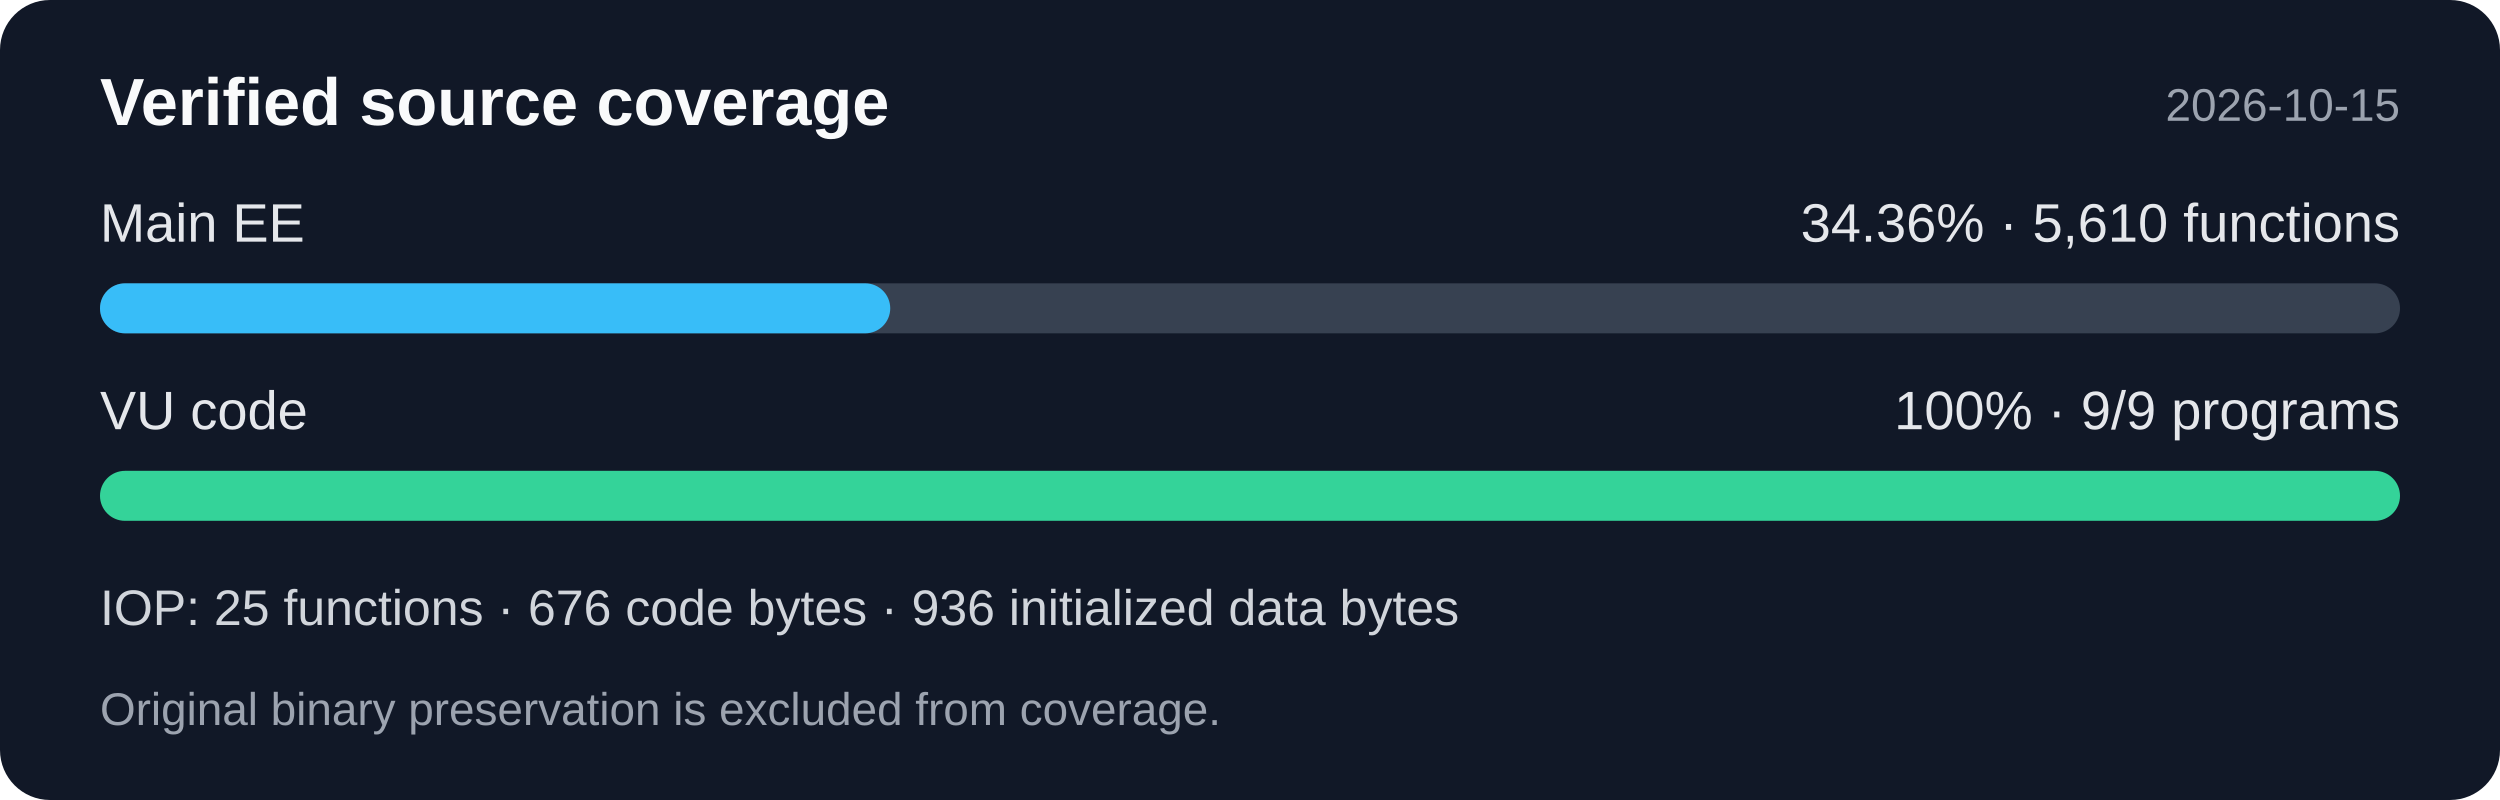
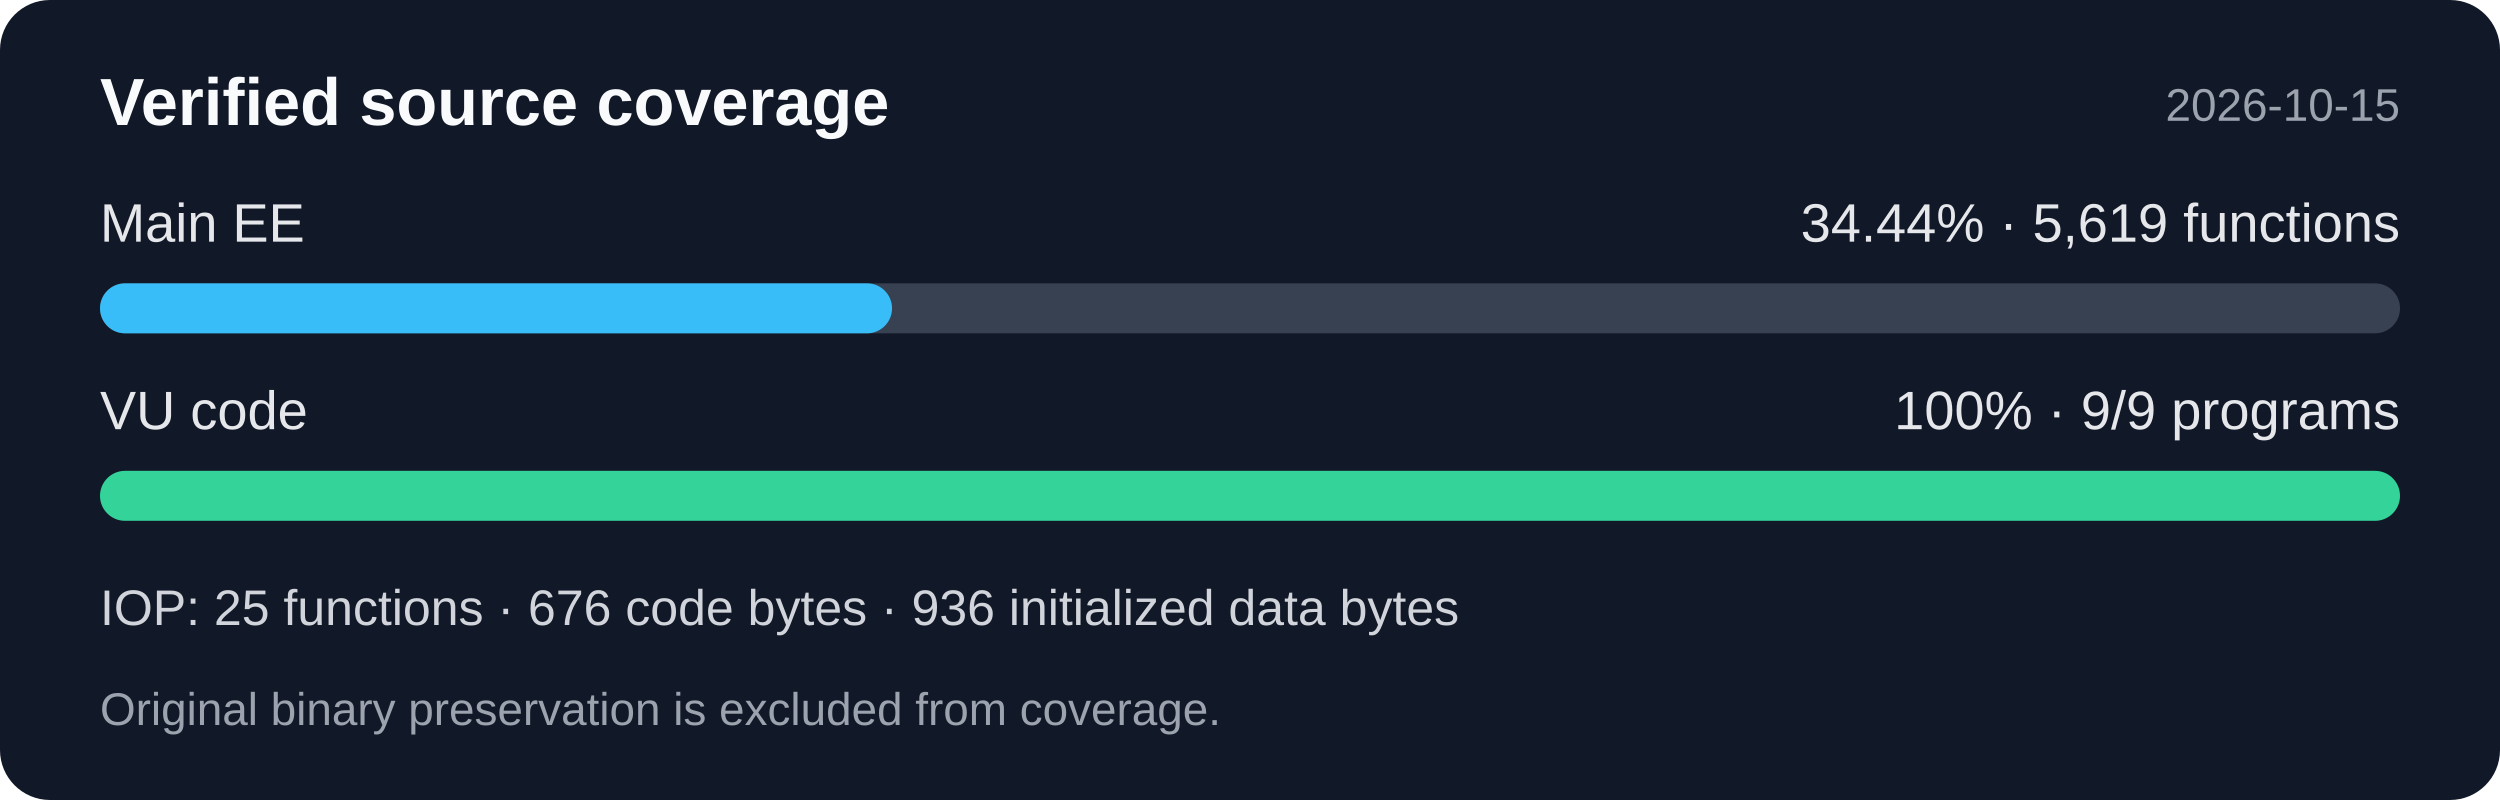
<svg xmlns="http://www.w3.org/2000/svg" width="600" height="192" viewBox="0 0 600 192" role="img" aria-labelledby="title desc">
  <rect width="600" height="192" rx="12" fill="#111827" />
  <g font-family="Segoe UI,Arial,sans-serif">
    <text x="24" y="30" fill="#f9fafb" font-size="16" font-weight="600">Verified source coverage</text>
    <text x="576" y="29" fill="#9ca3af" font-size="11" text-anchor="end">2026-10-15</text>
    <text x="24" y="58" fill="#e5e7eb" font-size="13">Main EE</text>
-     <text x="576" y="58" fill="#e5e7eb" font-size="13" text-anchor="end">34.36% · 5,610 functions</text>
+     <text x="576" y="58" fill="#e5e7eb" font-size="13" text-anchor="end">34.44% · 5,619 functions</text>
    <rect x="24" y="68" width="552" height="12" rx="6" fill="#374151" />
-     <rect x="24" y="68" width="189.656" height="12" rx="6" fill="#38bdf8" />
+     <rect x="24" y="68" width="190.088" height="12" rx="6" fill="#38bdf8" />
    <text x="24" y="103" fill="#e5e7eb" font-size="13">VU code</text>
    <text x="576" y="103" fill="#e5e7eb" font-size="13" text-anchor="end">100% · 9/9 programs</text>
    <rect x="24" y="113" width="552" height="12" rx="6" fill="#34d399" />
    <text x="24" y="150" fill="#d1d5db" font-size="12">IOP: 25 functions · 676 code bytes · 936 initialized data bytes</text>
    <text x="24" y="174" fill="#9ca3af" font-size="11">Original binary preservation is excluded from coverage.</text>
  </g>
</svg>
